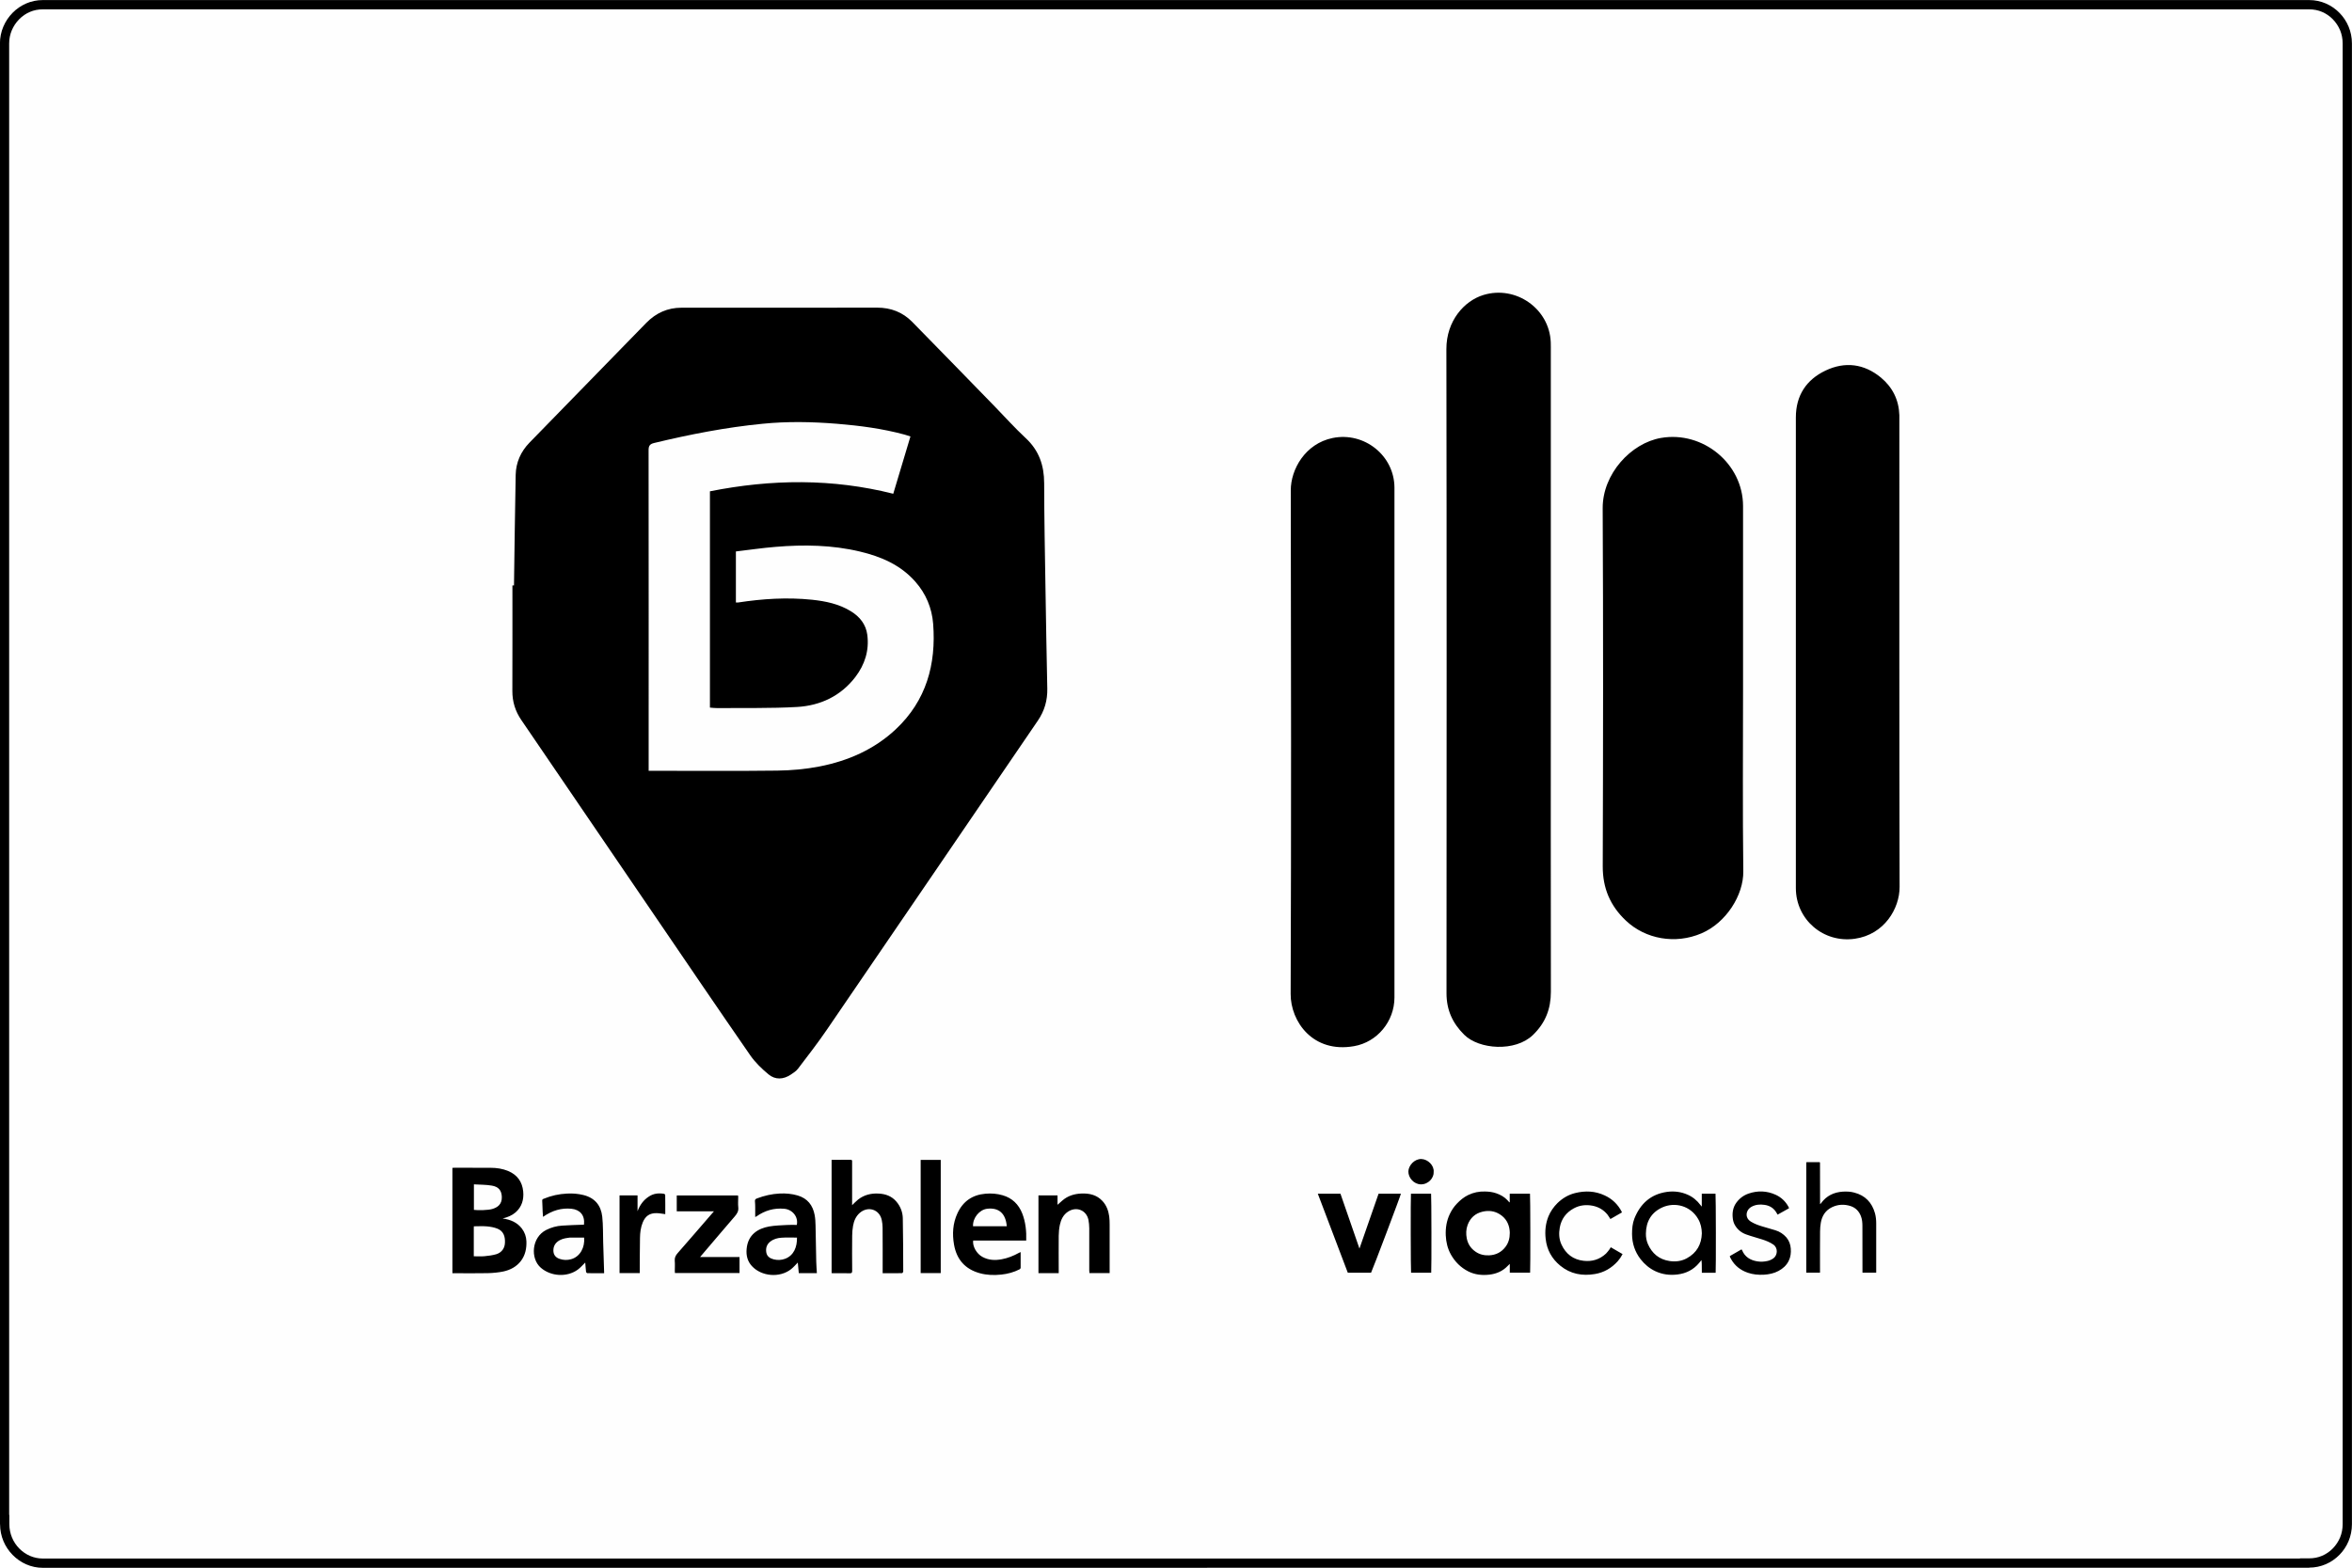
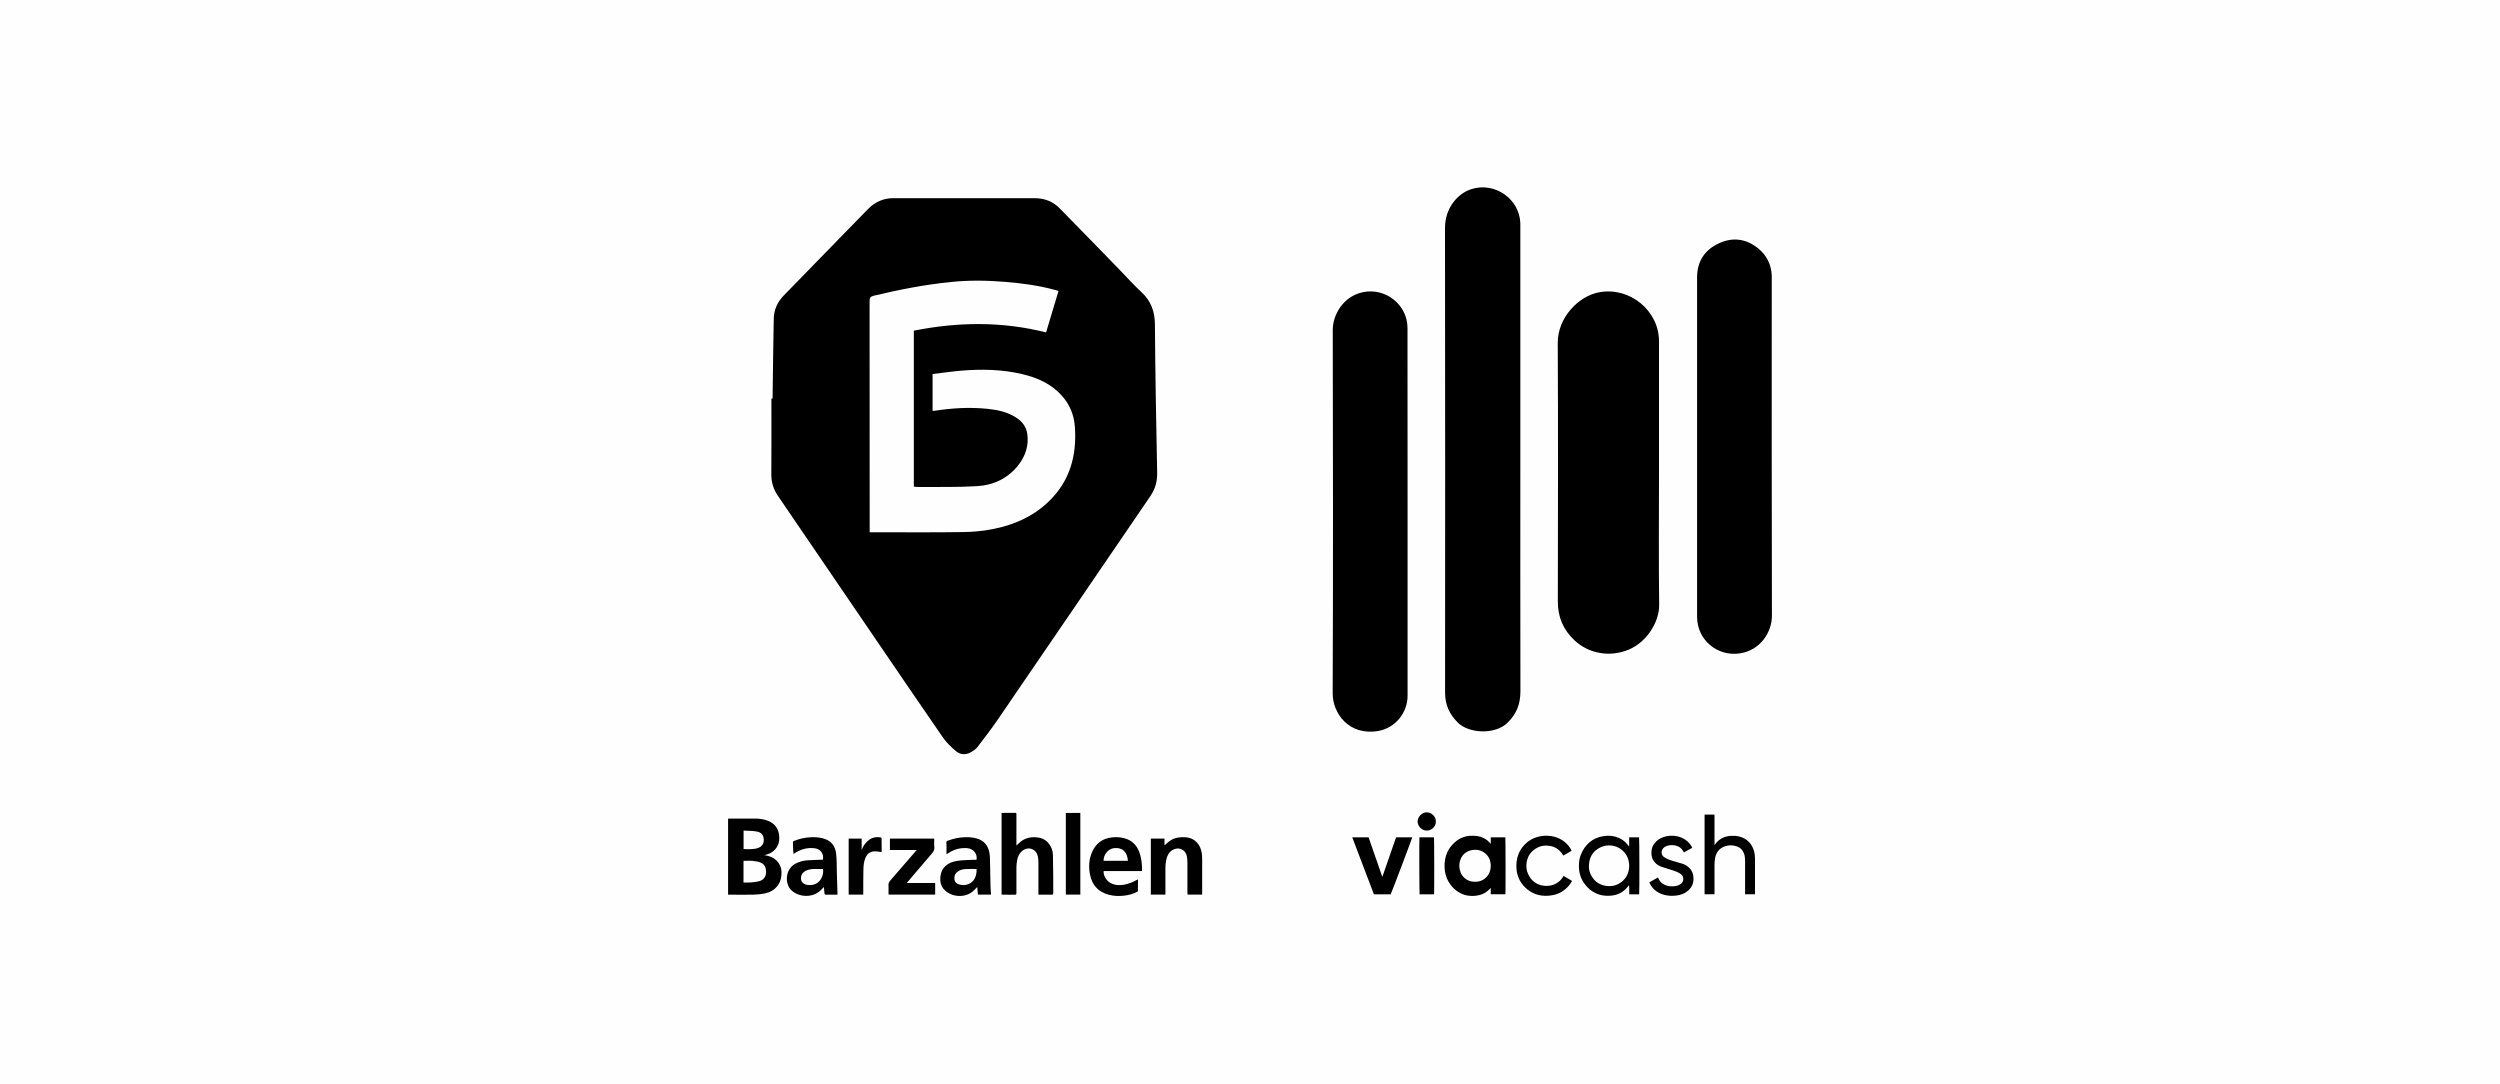
- <svg xmlns="http://www.w3.org/2000/svg" xml:space="preserve" width="375px" height="250px" version="1.1" style="shape-rendering:geometricPrecision; text-rendering:geometricPrecision; image-rendering:optimizeQuality; fill-rule:evenodd; clip-rule:evenodd" viewBox="0 0 375 250">
+ <svg xmlns="http://www.w3.org/2000/svg" xml:space="preserve" width="300px" height="130px" version="1.1" style="shape-rendering:geometricPrecision; text-rendering:geometricPrecision; image-rendering:optimizeQuality; fill-rule:evenodd; clip-rule:evenodd" viewBox="0 0 300 130">
  <defs>
    <style type="text/css">
   
-     .fil2 {fill:black}
-     .fil1 {fill:#FEFEFE;fill-rule:nonzero}
-     .fil0 {fill:black;fill-rule:nonzero}
+     .fil0 {fill:#FEFEFE}
+     .fil1 {fill:black}
   
  </style>
  </defs>
  <g id="Layer_x0020_1">
-     <path class="fil0" d="M368.18 0.01l-361.36 0c-1.88,0 -3.58,0.78 -4.81,2.03 -1.25,1.27 -2.02,3 -2.02,4.89l0 236.14 0.02 0c0,1.91 0.77,3.64 2,4.89 1.24,1.27 2.95,2.06 4.81,2.06l361.36 -0.01 0 -0.02c1.88,0 3.58,-0.78 4.81,-2.03 1.24,-1.25 2,-2.98 2,-4.89l0 -236.14c0,-1.91 -0.76,-3.64 -2,-4.89 -1.23,-1.25 -2.93,-2.03 -4.81,-2.03z" />
-     <path class="fil1" d="M368.18 1.49l-361.36 0c-0.73,0 -1.42,0.14 -2.03,0.4 -0.65,0.27 -1.24,0.68 -1.73,1.18 -0.51,0.51 -0.91,1.12 -1.19,1.79 -0.26,0.63 -0.41,1.33 -0.41,2.07l0 234.66 0.03 0 0 1.48c0,0.74 0.15,1.45 0.41,2.09 0.27,0.67 0.67,1.27 1.16,1.77 0.5,0.51 1.09,0.92 1.75,1.2 0.61,0.26 1.3,0.41 2.01,0.41l359.88 0 0 -0.03 1.48 0c0.73,0 1.42,-0.14 2.03,-0.4 0.65,-0.27 1.24,-0.68 1.73,-1.18 0.49,-0.5 0.89,-1.1 1.17,-1.77 0.26,-0.64 0.4,-1.35 0.4,-2.09l0 -236.14c0,-0.75 -0.14,-1.46 -0.4,-2.09 -0.28,-0.67 -0.68,-1.27 -1.17,-1.77 -0.49,-0.5 -1.08,-0.91 -1.73,-1.18 -0.61,-0.26 -1.3,-0.4 -2.03,-0.4z" />
-     <g id="_1771804271808">
-       <path class="fil2" d="M81.95 93.36c0.09,-5.88 0.15,-11.75 0.27,-17.63 0.04,-1.97 0.81,-3.71 2.19,-5.13 4.88,-5.01 9.77,-10.02 14.65,-15.03 1.33,-1.36 2.66,-2.72 3.99,-4.09 1.54,-1.57 3.39,-2.41 5.61,-2.41 10.4,0 20.8,0.01 31.2,-0.01 2.19,0 4.07,0.73 5.58,2.27 4.41,4.48 8.78,9 13.17,13.5 1.63,1.68 3.2,3.43 4.91,5.02 2.14,1.98 2.96,4.37 2.96,7.22 0.01,5.58 0.12,11.16 0.21,16.73 0.08,5.33 0.18,10.67 0.29,16 0.04,1.89 -0.45,3.58 -1.52,5.14 -11.21,16.42 -22.4,32.86 -33.63,49.27 -1.45,2.13 -3.04,4.17 -4.6,6.22 -0.29,0.38 -0.73,0.66 -1.13,0.93 -1.19,0.8 -2.48,0.87 -3.57,-0.03 -1.07,-0.89 -2.12,-1.9 -2.91,-3.04 -5.01,-7.23 -9.94,-14.5 -14.89,-21.76 -7.2,-10.56 -14.4,-21.13 -21.6,-31.69 -0.97,-1.41 -1.45,-2.94 -1.44,-4.67 0.02,-5.6 0.01,-11.21 0.01,-16.81 0.08,0 0.17,0 0.25,0zm21.47 29.56l0 0c0.4,0 0.7,0 0.99,0 6.51,0 13.02,0.05 19.52,-0.03 2.25,-0.03 4.52,-0.23 6.72,-0.66 4.56,-0.89 8.73,-2.71 12.16,-5.92 4.88,-4.58 6.47,-10.37 5.97,-16.84 -0.2,-2.52 -1.15,-4.8 -2.85,-6.72 -2.36,-2.67 -5.45,-3.99 -8.81,-4.79 -4.44,-1.06 -8.95,-1.13 -13.47,-0.75 -2.11,0.17 -4.2,0.48 -6.32,0.73 0,2.8 0,5.46 0,8.14 0.14,0 0.24,0.01 0.35,0 3.91,-0.6 7.84,-0.85 11.79,-0.44 2.17,0.23 4.3,0.67 6.2,1.84 1.41,0.87 2.39,2.08 2.61,3.75 0.33,2.51 -0.4,4.76 -1.9,6.73 -2.33,3.04 -5.57,4.56 -9.29,4.78 -4.23,0.24 -8.49,0.14 -12.73,0.18 -0.4,0.01 -0.79,-0.05 -1.17,-0.08 0,-11.57 0,-23.02 0,-34.49 9.79,-1.95 19.52,-2.06 29.23,0.39 0.94,-3.13 1.83,-6.11 2.74,-9.14 -0.36,-0.11 -0.64,-0.21 -0.92,-0.29 -3.53,-0.96 -7.14,-1.43 -10.78,-1.73 -3.96,-0.32 -7.93,-0.4 -11.9,0 -5.82,0.57 -11.56,1.69 -17.25,3.06 -0.72,0.17 -0.91,0.47 -0.9,1.2 0.02,16.72 0.01,33.44 0.01,50.15 0,0.27 0,0.54 0,0.93z" />
-       <path class="fil2" d="M72.13 203.04c0,-5.62 0,-11.19 0,-16.8 0.13,0 0.25,-0.02 0.37,-0.02 1.9,0 3.81,0 5.72,0.01 0.97,0 1.92,0.14 2.82,0.52 1.45,0.61 2.23,1.72 2.38,3.26 0.12,1.29 -0.21,2.44 -1.22,3.33 -0.58,0.5 -1.27,0.78 -2.06,0.97 1.26,0.18 2.31,0.62 3.07,1.61 0.45,0.6 0.69,1.28 0.72,2.02 0.04,1.14 -0.17,2.22 -0.88,3.15 -0.71,0.92 -1.69,1.43 -2.78,1.67 -0.82,0.17 -1.67,0.25 -2.5,0.27 -1.75,0.04 -3.5,0.01 -5.24,0.01 -0.13,0 -0.25,0 -0.4,0zm3.41 -2.7l0 0c0.6,0 1.15,0.04 1.69,-0.01 0.63,-0.06 1.28,-0.14 1.9,-0.32 0.87,-0.27 1.36,-0.97 1.38,-1.86 0.04,-0.97 -0.23,-1.82 -1.19,-2.21 -0.54,-0.22 -1.13,-0.32 -1.71,-0.37 -0.68,-0.06 -1.36,-0.01 -2.06,-0.01 0,0.11 -0.01,0.2 -0.01,0.29 0,1.48 0,2.96 0,4.49zm0.02 -7.4l0 0c0.7,0.1 2.31,0.04 2.89,-0.13 0.89,-0.25 1.6,-0.77 1.56,-1.94 -0.04,-1 -0.48,-1.61 -1.59,-1.8 -0.93,-0.16 -1.89,-0.14 -2.86,-0.2 0,1.42 0,2.74 0,4.07zm57.03 -7.98c1.04,0 2.03,0 3.03,-0.01 0.27,0 0.24,0.17 0.24,0.34 0,1.47 0,2.95 0,4.42 0,0.82 0,1.64 0,2.48 0.34,-0.32 0.62,-0.63 0.96,-0.9 0.96,-0.75 2.08,-1.02 3.29,-0.95 1.1,0.06 2.06,0.41 2.8,1.27 0.65,0.76 1,1.66 1.03,2.62 0.06,2.84 0.06,5.69 0.07,8.53 0,0.09 -0.12,0.27 -0.19,0.27 -1.01,0.02 -2.03,0.01 -3.09,0.01 0,-0.16 0,-0.29 0,-0.42 0,-2.29 0.01,-4.57 -0.01,-6.86 0,-0.39 -0.05,-0.79 -0.13,-1.18 -0.34,-1.71 -2.18,-2.31 -3.51,-1.16 -0.63,0.55 -0.93,1.28 -1.07,2.07 -0.09,0.52 -0.14,1.04 -0.14,1.56 -0.02,1.88 -0.02,3.75 0,5.62 0,0.31 -0.09,0.39 -0.39,0.38 -0.85,-0.02 -1.69,-0.01 -2.54,-0.01 -0.11,0 -0.22,-0.01 -0.35,-0.01 0,-6.03 0,-12.03 0,-18.07zm30.14 14.71c0,0.87 0.01,1.7 0,2.53 -0.01,0.08 -0.09,0.18 -0.17,0.22 -0.92,0.47 -1.89,0.73 -2.92,0.84 -1.16,0.12 -2.3,0.09 -3.42,-0.22 -2.33,-0.64 -3.69,-2.18 -4.11,-4.55 -0.3,-1.71 -0.2,-3.4 0.54,-5 0.88,-1.91 2.38,-2.95 4.48,-3.13 0.93,-0.08 1.84,-0.01 2.73,0.25 1.53,0.44 2.55,1.45 3.13,2.91 0.53,1.37 0.68,2.81 0.63,4.31 -2.83,0 -5.65,0 -8.46,0 -0.13,0.92 0.56,2.12 1.48,2.61 0.97,0.53 1.99,0.57 3.05,0.38 0.99,-0.18 1.91,-0.55 2.79,-1.04 0.07,-0.03 0.14,-0.06 0.25,-0.11zm-7.59 -4.12l0 0c1.79,0 3.58,0 5.38,0 -0.17,-2.03 -1.26,-3.01 -3.13,-2.79 -1.23,0.15 -2.32,1.46 -2.25,2.79zm-58.82 7.49c-0.92,0 -1.8,0.01 -2.68,-0.01 -0.07,0 -0.19,-0.14 -0.2,-0.22 -0.06,-0.5 -0.09,-1 -0.13,-1.47 -0.4,0.38 -0.75,0.81 -1.19,1.13 -1.72,1.25 -4.29,1.09 -5.89,-0.3 -1.71,-1.48 -1.48,-4.85 0.86,-6.03 0.8,-0.4 1.65,-0.64 2.54,-0.69 1.16,-0.08 2.32,-0.11 3.48,-0.15 0.17,-1.5 -0.63,-2.4 -2.01,-2.54 -1.54,-0.15 -3.01,0.24 -4.52,1.29 -0.03,-0.29 -0.05,-0.55 -0.06,-0.82 -0.03,-0.58 -0.03,-1.16 -0.07,-1.74 -0.02,-0.22 0.1,-0.27 0.26,-0.33 1.18,-0.49 2.42,-0.76 3.7,-0.82 0.87,-0.05 1.74,0.02 2.6,0.23 1.87,0.46 2.81,1.69 3.01,3.44 0.15,1.36 0.11,2.74 0.15,4.1 0.05,1.59 0.1,3.17 0.15,4.76 0,0.04 0,0.08 0,0.17zm-3.19 -5.68l0 0c-0.76,0 -1.52,0 -2.28,0 -0.1,0 -0.2,0.02 -0.3,0.04 -0.63,0.08 -1.23,0.24 -1.72,0.66 -0.46,0.4 -0.64,0.93 -0.59,1.53 0.06,0.61 0.44,0.99 1,1.17 0.59,0.2 1.2,0.22 1.81,0.05 1.45,-0.4 2.23,-1.9 2.08,-3.45zm37.11 5.67c-0.97,0 -1.89,0 -2.88,0 -0.06,-0.58 -0.11,-1.16 -0.16,-1.69 -0.34,0.34 -0.68,0.75 -1.09,1.07 -1.79,1.4 -4.7,1.16 -6.23,-0.51 -0.7,-0.76 -0.93,-1.68 -0.84,-2.71 0.2,-2.37 1.89,-3.29 3.58,-3.6 0.93,-0.16 1.88,-0.19 2.82,-0.24 0.53,-0.04 1.07,-0.01 1.6,-0.01 0.28,-1.29 -0.7,-2.48 -2.03,-2.58 -1.61,-0.14 -3.05,0.28 -4.37,1.2 -0.04,0.03 -0.09,0.05 -0.23,0.12 0,-0.54 0.01,-1.03 0,-1.51 0,-0.33 -0.01,-0.67 -0.04,-0.99 -0.03,-0.25 0.07,-0.37 0.3,-0.46 1.18,-0.45 2.4,-0.73 3.67,-0.79 0.96,-0.04 1.9,0.04 2.83,0.31 1.57,0.46 2.43,1.56 2.72,3.13 0.1,0.55 0.13,1.11 0.14,1.66 0.05,1.92 0.07,3.84 0.11,5.75 0.01,0.6 0.07,1.21 0.1,1.85zm-3.17 -5.67l0 0c-0.85,0 -1.67,-0.04 -2.49,0.02 -0.63,0.04 -1.25,0.21 -1.77,0.62 -0.57,0.45 -0.75,1.06 -0.63,1.74 0.11,0.63 0.59,0.94 1.18,1.09 0.61,0.15 1.22,0.13 1.81,-0.09 1.41,-0.53 1.93,-1.89 1.9,-3.38zm41.73 5.67c-1.11,0 -2.15,0 -3.23,0 0,-4.13 0,-8.25 0,-12.4 1,0 2,0 3.04,0 0,0.52 0,1.04 0,1.5 0.24,-0.22 0.51,-0.44 0.76,-0.67 0.89,-0.78 1.95,-1.09 3.1,-1.13 1.26,-0.04 2.4,0.23 3.29,1.18 0.64,0.68 0.96,1.53 1.09,2.45 0.06,0.45 0.07,0.91 0.07,1.36 0.01,2.43 0,4.86 0,7.3 0,0.12 0,0.25 0,0.4 -1.07,0 -2.12,0 -3.22,0 -0.01,-0.14 -0.03,-0.28 -0.03,-0.42 0,-2.24 0.01,-4.48 0,-6.71 -0.01,-0.46 -0.04,-0.92 -0.13,-1.36 -0.33,-1.56 -1.94,-2.19 -3.28,-1.29 -0.75,0.5 -1.1,1.27 -1.28,2.1 -0.12,0.57 -0.17,1.15 -0.18,1.73 -0.02,1.82 0,3.65 0,5.48 0,0.14 0,0.29 0,0.48zm-54.97 -9.86c-2.03,0 -3.96,0 -5.93,0 0,-0.85 0,-1.67 0,-2.53 3.24,0 6.49,0 9.77,0 0.01,0.07 0.03,0.16 0.03,0.24 0,0.55 -0.05,1.11 0.01,1.65 0.07,0.61 -0.19,1.02 -0.56,1.45 -1.55,1.79 -3.08,3.61 -4.62,5.41 -0.29,0.34 -0.58,0.68 -0.91,1.07 2.12,0 4.19,0 6.29,0 0,0.87 0,1.7 0,2.55 -3.42,0 -6.84,0 -10.3,0 0,-0.12 -0.02,-0.24 -0.02,-0.36 0,-0.53 0.04,-1.07 -0.01,-1.61 -0.04,-0.5 0.16,-0.85 0.47,-1.21 1.74,-1.98 3.46,-3.98 5.18,-5.97 0.18,-0.21 0.36,-0.41 0.6,-0.69zm32.96 -8.2c1.07,0 2.12,0 3.2,0 0,6.02 0,12.02 0,18.05 -1.06,0 -2.12,0 -3.2,0 0,-6 0,-12.01 0,-18.05zm-48.01 5.66c0.95,0 1.9,0 2.87,0 0,0.85 0,1.68 0,2.52 0.37,-0.98 0.94,-1.78 1.81,-2.34 0.74,-0.49 1.56,-0.58 2.42,-0.43 0.07,0.01 0.18,0.12 0.18,0.18 0.02,1.03 0.01,2.05 0.01,3.06 -0.48,-0.06 -0.92,-0.15 -1.37,-0.16 -1.12,-0.02 -1.8,0.45 -2.23,1.5 -0.32,0.79 -0.42,1.62 -0.43,2.46 -0.03,1.72 -0.03,3.45 -0.04,5.17 0,0.13 0,0.27 0,0.43 -1.07,0 -2.13,0 -3.22,0 0,-4.12 0,-8.24 0,-12.39z" />
-       <path class="fil2" d="M243.96 202.95c-1.08,0 -2.14,0 -3.24,0 0,-0.45 0,-0.89 0,-1.4 -0.14,0.14 -0.25,0.23 -0.34,0.33 -0.8,0.84 -1.8,1.26 -2.93,1.39 -1.17,0.13 -2.29,0.01 -3.35,-0.52 -1.2,-0.61 -2.11,-1.52 -2.77,-2.69 -0.53,-0.95 -0.77,-1.97 -0.82,-3.05 -0.05,-1.19 0.13,-2.32 0.64,-3.4 0.29,-0.61 0.66,-1.17 1.13,-1.66 0.53,-0.56 1.11,-1.04 1.81,-1.38 0.85,-0.41 1.74,-0.59 2.68,-0.56 0.61,0.01 1.2,0.08 1.78,0.28 0.68,0.23 1.3,0.58 1.8,1.11 0.1,0.11 0.2,0.22 0.3,0.34 0.02,-0.01 0.04,-0.02 0.06,-0.03 0,-0.44 0,-0.89 0,-1.35 1.1,0 2.16,0 3.23,0 0.06,0.21 0.08,12.04 0.02,12.59zm-3.24 -6.34l0 0c0,-0.08 0,-0.22 -0.02,-0.36 -0.11,-1.11 -0.61,-1.99 -1.55,-2.59 -0.85,-0.55 -1.78,-0.66 -2.75,-0.44 -1.19,0.27 -1.99,1 -2.41,2.14 -0.25,0.69 -0.27,1.41 -0.13,2.13 0.18,0.9 0.65,1.6 1.39,2.11 0.65,0.46 1.39,0.62 2.17,0.59 1.08,-0.05 1.96,-0.49 2.61,-1.35 0.49,-0.64 0.69,-1.38 0.69,-2.23zm32.82 6.36c-0.11,0 -0.2,0 -0.29,0 -0.62,0 -1.25,0 -1.91,0 -0.01,-0.35 -0.01,-0.69 -0.01,-1.03 0,-0.33 0,-0.65 -0.05,-1 -0.12,0.16 -0.24,0.31 -0.37,0.46 -0.9,1.08 -2.06,1.67 -3.45,1.84 -1.22,0.15 -2.4,0.01 -3.53,-0.52 -0.94,-0.44 -1.72,-1.1 -2.36,-1.92 -0.91,-1.18 -1.35,-2.52 -1.36,-4.01 0,-0.85 0.07,-1.69 0.38,-2.48 0.94,-2.34 2.58,-3.85 5.13,-4.23 1.15,-0.17 2.28,-0.04 3.36,0.44 0.83,0.36 1.5,0.93 2.04,1.65 0.05,0.07 0.11,0.13 0.21,0.25 0,-0.72 0,-1.38 0,-2.06 0.75,0 1.47,0 2.19,0 0.06,0.2 0.08,12.11 0.02,12.61zm-2.2 -6.3l0 0c-0.02,-0.81 -0.18,-1.58 -0.59,-2.28 -1.21,-2.12 -3.71,-2.74 -5.7,-1.85 -1.77,0.8 -2.61,2.26 -2.63,4.18 -0.01,0.56 0.09,1.13 0.31,1.65 0.67,1.53 1.8,2.48 3.48,2.73 0.97,0.14 1.9,0.02 2.75,-0.45 1.56,-0.85 2.33,-2.21 2.38,-3.98zm-52.74 6.29c-1.23,0 -2.45,0 -3.71,0 -1.59,-4.18 -3.18,-8.37 -4.78,-12.6 1.22,0 2.4,0 3.61,0 1,2.89 2,5.78 3.03,8.75 1.03,-2.96 2.04,-5.85 3.05,-8.75 1.19,0 2.38,0 3.56,0 -0.01,0.22 -4.5,12.09 -4.76,12.6zm71.58 -0.01c-0.75,0 -1.46,0 -2.19,0 0,-5.86 0,-11.73 0,-17.6 0.04,-0.01 0.08,-0.02 0.12,-0.02 0.67,0 1.35,0 2.01,0 0.02,0.02 0.03,0.03 0.03,0.03 0.01,0.01 0.02,0.02 0.02,0.03 0,0.03 0.01,0.06 0.01,0.09 0,2.16 0.01,4.33 0.01,6.49 0,0.01 0,0.02 0.02,0.06 0.06,-0.06 0.11,-0.11 0.15,-0.17 0.86,-1.18 2.04,-1.74 3.48,-1.83 0.61,-0.03 1.21,-0.01 1.79,0.15 1.76,0.45 2.84,1.59 3.32,3.32 0.14,0.53 0.19,1.06 0.19,1.61 0,2.49 0,4.97 0,7.46 0,0.12 0,0.24 0,0.38 -0.73,0 -1.44,0 -2.19,0 0,-0.12 0,-0.23 0,-0.35 0,-2.35 0,-4.71 -0.01,-7.07 0,-0.54 -0.04,-1.08 -0.24,-1.59 -0.3,-0.78 -0.83,-1.33 -1.62,-1.6 -1.02,-0.33 -2.03,-0.29 -3,0.18 -1.03,0.5 -1.58,1.37 -1.77,2.47 -0.08,0.46 -0.12,0.94 -0.12,1.41 -0.02,2.05 -0.01,4.1 -0.01,6.16 0,0.12 0,0.24 0,0.39zm-31.59 -9.6c-0.61,0.35 -1.21,0.7 -1.83,1.05 -0.16,-0.24 -0.3,-0.49 -0.47,-0.71 -0.61,-0.75 -1.41,-1.22 -2.36,-1.41 -1.04,-0.2 -2.06,-0.1 -3.01,0.42 -1.22,0.66 -1.98,1.68 -2.23,3.05 -0.17,0.92 -0.13,1.85 0.27,2.72 0.7,1.5 1.86,2.4 3.52,2.59 1.36,0.16 2.57,-0.21 3.58,-1.15 0.21,-0.2 0.37,-0.45 0.55,-0.67 0.07,-0.1 0.13,-0.21 0.21,-0.34 0.63,0.36 1.25,0.72 1.88,1.09 -0.22,0.43 -0.47,0.8 -0.77,1.14 -0.98,1.09 -2.19,1.8 -3.64,2.04 -2.02,0.34 -3.9,0 -5.52,-1.33 -1.35,-1.11 -2.14,-2.53 -2.33,-4.28 -0.14,-1.23 -0.02,-2.43 0.44,-3.58 0.33,-0.8 0.82,-1.5 1.43,-2.11 0.8,-0.78 1.73,-1.34 2.82,-1.61 1.61,-0.4 3.19,-0.34 4.71,0.37 1.2,0.55 2.12,1.43 2.73,2.62 0.01,0.03 0.01,0.06 0.02,0.1zm17.21 6.96c0.63,-0.36 1.24,-0.71 1.86,-1.07 0.03,0.05 0.07,0.08 0.09,0.12 0.45,1.09 1.32,1.61 2.43,1.79 0.54,0.09 1.08,0.06 1.62,-0.06 0.33,-0.07 0.64,-0.21 0.93,-0.41 0.66,-0.45 0.82,-1.63 0.02,-2.2 -0.55,-0.38 -1.15,-0.62 -1.77,-0.82 -0.86,-0.28 -1.74,-0.5 -2.59,-0.81 -0.77,-0.28 -1.38,-0.78 -1.79,-1.5 -0.19,-0.34 -0.29,-0.7 -0.33,-1.09 -0.1,-0.87 0.03,-1.71 0.55,-2.44 0.5,-0.7 1.16,-1.2 1.97,-1.48 1.46,-0.5 2.91,-0.45 4.32,0.19 0.87,0.4 1.55,1.03 2.02,1.88 0.03,0.05 0.06,0.1 0.08,0.16 0.02,0.02 0.02,0.05 0.03,0.11 -0.6,0.33 -1.2,0.67 -1.82,1.02 -0.05,-0.09 -0.1,-0.16 -0.13,-0.22 -0.43,-0.79 -1.09,-1.22 -1.96,-1.34 -0.73,-0.11 -1.43,-0.05 -2.08,0.31 -0.66,0.37 -0.88,1.06 -0.72,1.6 0.11,0.36 0.36,0.6 0.67,0.79 0.55,0.33 1.14,0.55 1.75,0.73 0.7,0.21 1.4,0.41 2.11,0.62 0.69,0.21 1.27,0.59 1.75,1.13 0.44,0.52 0.66,1.13 0.71,1.79 0.05,0.67 -0.02,1.32 -0.32,1.94 -0.36,0.74 -0.93,1.25 -1.64,1.63 -0.73,0.39 -1.52,0.55 -2.34,0.6 -0.88,0.04 -1.73,-0.03 -2.56,-0.32 -1.16,-0.4 -2.08,-1.11 -2.68,-2.21 -0.05,-0.09 -0.1,-0.19 -0.15,-0.29 -0.01,-0.04 -0.01,-0.08 -0.03,-0.15zm-47.61 2.65c-1.08,0 -2.14,0 -3.21,0 -0.06,-0.22 -0.08,-12.08 -0.02,-12.6 1.07,0 2.14,0 3.21,0 0.06,0.22 0.08,12.06 0.02,12.6zm0.39 -16.07c0.07,0.88 -0.79,1.99 -2.03,1.98 -1.12,-0.01 -2.02,-1.05 -2,-2.07 0.03,-0.95 0.97,-2 2.07,-1.97 1.04,0.03 2.06,1.03 1.96,2.06z" />
-       <path class="fil2" d="M247.26 106.79c0,17.12 -0.02,34.24 0.01,51.36 0,2.73 -0.86,4.97 -2.86,6.9 -2.82,2.73 -8.6,2.32 -10.97,-0.05 -1.87,-1.86 -2.81,-3.96 -2.81,-6.59 0.02,-34.24 0.04,-68.49 -0.02,-102.73 -0.01,-4.51 2.85,-7.71 5.91,-8.64 5.15,-1.57 10.52,2.17 10.73,7.54 0.02,0.51 0.01,1.01 0.01,1.52 0,16.9 0,33.79 0,50.69zm30.65 2.86c0,9.77 -0.08,19.54 0.04,29.3 0.05,3.79 -2.73,8.21 -6.67,9.89 -4.17,1.79 -8.94,0.92 -12.05,-2.03 -2.51,-2.37 -3.7,-5.18 -3.69,-8.66 0.06,-19.03 0.09,-38.06 -0.01,-57.09 -0.03,-5.5 4.53,-10.4 9.29,-11.22 6.67,-1.16 13.08,4.08 13.09,10.85 0,9.65 0,19.31 0,28.96zm-55.58 8.86c0,13.53 0.01,27.05 0,40.58 -0.01,3.78 -2.73,7.09 -6.43,7.74 -6.59,1.17 -10.14,-3.95 -10.12,-8.33 0.1,-26.76 0.07,-53.53 0.02,-80.3 -0.01,-3.33 2.29,-7.45 6.67,-8.35 5.03,-1.03 9.85,2.79 9.86,7.92 0.01,13.58 0,27.16 0,40.74zm64 -14.4c0,-12.51 0.01,-25.03 0,-37.54 0,-3.51 1.67,-6.02 4.74,-7.48 3.1,-1.47 6.14,-1.09 8.82,1.12 1.85,1.54 2.86,3.55 2.94,5.99 0.01,0.17 0,0.34 0,0.51 0.01,24.91 -0.03,49.82 0.04,74.72 0.01,3.47 -2.45,7.6 -7.12,8.27 -5,0.73 -9.41,-3.03 -9.42,-8.06 0,-12.51 0,-25.02 0,-37.53z" />
+     <rect class="fil0" width="300" height="130" />
+     <g id="_1808074391168">
+       <path class="fil1" d="M92.71 47.82c0.04,-3.19 0.08,-6.38 0.14,-9.57 0.02,-1.07 0.44,-2.01 1.19,-2.78 2.65,-2.72 5.3,-5.44 7.95,-8.16 0.73,-0.74 1.45,-1.48 2.17,-2.22 0.83,-0.85 1.84,-1.31 3.04,-1.31 5.65,0 11.29,0.01 16.94,0 1.19,0 2.21,0.39 3.03,1.23 2.39,2.43 4.77,4.88 7.15,7.33 0.88,0.91 1.73,1.86 2.66,2.72 1.16,1.07 1.61,2.38 1.61,3.92 0.01,3.03 0.07,6.06 0.11,9.08 0.05,2.9 0.1,5.79 0.16,8.69 0.02,1.02 -0.24,1.94 -0.82,2.79 -6.09,8.91 -12.16,17.84 -18.26,26.74 -0.79,1.16 -1.65,2.27 -2.5,3.38 -0.16,0.21 -0.39,0.36 -0.61,0.51 -0.65,0.43 -1.34,0.47 -1.94,-0.02 -0.58,-0.49 -1.15,-1.03 -1.58,-1.65 -2.71,-3.92 -5.39,-7.87 -8.08,-11.81 -3.91,-5.74 -7.81,-11.47 -11.73,-17.2 -0.52,-0.77 -0.78,-1.6 -0.78,-2.54 0.02,-3.04 0.01,-6.08 0.01,-9.13 0.04,0 0.09,0 0.14,0zm11.65 16.05l0 0c0.22,0 0.38,0 0.54,0 3.53,0 7.06,0.03 10.59,-0.02 1.22,-0.01 2.46,-0.12 3.65,-0.36 2.47,-0.48 4.74,-1.46 6.6,-3.21 2.65,-2.48 3.51,-5.63 3.24,-9.14 -0.11,-1.37 -0.62,-2.61 -1.55,-3.65 -1.28,-1.44 -2.96,-2.17 -4.78,-2.6 -2.41,-0.57 -4.86,-0.61 -7.31,-0.41 -1.14,0.1 -2.28,0.27 -3.43,0.4 0,1.52 0,2.96 0,4.42 0.08,0 0.13,0.01 0.19,0 2.12,-0.33 4.25,-0.46 6.4,-0.24 1.18,0.12 2.33,0.36 3.36,1 0.77,0.47 1.3,1.13 1.42,2.04 0.18,1.36 -0.21,2.58 -1.03,3.65 -1.26,1.65 -3.02,2.48 -5.04,2.59 -2.3,0.14 -4.61,0.08 -6.91,0.1 -0.22,0.01 -0.43,-0.03 -0.64,-0.04 0,-6.28 0,-12.5 0,-18.72 5.32,-1.06 10.6,-1.12 15.87,0.21 0.51,-1.7 0.99,-3.32 1.49,-4.97 -0.2,-0.06 -0.35,-0.11 -0.5,-0.15 -1.92,-0.52 -3.88,-0.78 -5.85,-0.94 -2.15,-0.18 -4.31,-0.22 -6.46,0 -3.17,0.31 -6.28,0.92 -9.37,1.66 -0.39,0.09 -0.49,0.26 -0.49,0.65 0.01,9.08 0.01,18.15 0.01,27.23 0,0.14 0,0.29 0,0.5z" />
+       <path class="fil1" d="M87.37 107.36c0,-3.05 0,-6.07 0,-9.12 0.07,0 0.14,-0.01 0.2,-0.01 1.04,0 2.07,0 3.11,0 0.53,0.01 1.04,0.08 1.53,0.29 0.79,0.33 1.21,0.93 1.29,1.77 0.07,0.7 -0.11,1.33 -0.66,1.81 -0.31,0.27 -0.69,0.42 -1.12,0.52 0.69,0.1 1.26,0.34 1.67,0.88 0.24,0.32 0.37,0.69 0.39,1.09 0.02,0.62 -0.09,1.21 -0.48,1.71 -0.38,0.5 -0.91,0.78 -1.51,0.91 -0.44,0.09 -0.9,0.14 -1.36,0.15 -0.94,0.02 -1.89,0 -2.84,0 -0.07,0 -0.13,0 -0.22,0zm1.85 -1.46l0 0c0.33,0 0.63,0.02 0.92,-0.01 0.35,-0.03 0.7,-0.07 1.03,-0.17 0.48,-0.15 0.74,-0.53 0.76,-1.01 0.01,-0.53 -0.13,-0.99 -0.66,-1.2 -0.28,-0.12 -0.61,-0.17 -0.92,-0.2 -0.37,-0.04 -0.74,-0.01 -1.12,-0.01 0,0.06 -0.01,0.11 -0.01,0.16 0,0.8 0,1.61 0,2.44zm0.01 -4.02l0 0c0.38,0.06 1.26,0.02 1.58,-0.07 0.48,-0.14 0.86,-0.42 0.84,-1.05 -0.02,-0.55 -0.26,-0.88 -0.86,-0.98 -0.51,-0.09 -1.03,-0.08 -1.56,-0.11 0,0.77 0,1.49 0,2.21zm30.96 -4.33c0.57,0 1.11,0 1.65,-0.01 0.15,0 0.13,0.09 0.13,0.19 0,0.8 0,1.6 0,2.4 0,0.44 0,0.89 0,1.34 0.18,-0.17 0.34,-0.34 0.52,-0.48 0.52,-0.41 1.13,-0.56 1.78,-0.52 0.6,0.03 1.13,0.22 1.53,0.69 0.35,0.41 0.54,0.9 0.55,1.42 0.04,1.54 0.04,3.09 0.04,4.63 0,0.05 -0.06,0.15 -0.1,0.15 -0.55,0.01 -1.1,0 -1.68,0 0,-0.08 0,-0.16 0,-0.23 0,-1.24 0.01,-2.48 0,-3.72 0,-0.21 -0.03,-0.43 -0.07,-0.64 -0.19,-0.93 -1.19,-1.26 -1.91,-0.63 -0.34,0.3 -0.51,0.69 -0.58,1.13 -0.05,0.27 -0.08,0.56 -0.08,0.84 -0.01,1.02 -0.01,2.04 0,3.05 0,0.17 -0.05,0.21 -0.21,0.21 -0.46,-0.01 -0.92,-0.01 -1.37,-0.01 -0.06,0 -0.13,0 -0.2,-0.01 0,-3.27 0,-6.52 0,-9.8zm16.37 7.98c0,0.48 0,0.93 -0.01,1.38 0,0.04 -0.05,0.09 -0.09,0.11 -0.5,0.26 -1.03,0.4 -1.58,0.46 -0.63,0.07 -1.25,0.05 -1.86,-0.12 -1.26,-0.35 -2,-1.18 -2.23,-2.47 -0.17,-0.93 -0.11,-1.84 0.29,-2.71 0.48,-1.04 1.29,-1.6 2.44,-1.7 0.5,-0.05 0.99,-0.01 1.48,0.13 0.83,0.24 1.38,0.79 1.69,1.58 0.29,0.75 0.37,1.53 0.35,2.34 -1.54,0 -3.07,0 -4.6,0 -0.07,0.5 0.31,1.15 0.81,1.42 0.52,0.29 1.08,0.31 1.65,0.21 0.54,-0.1 1.04,-0.3 1.52,-0.57 0.04,-0.02 0.07,-0.03 0.14,-0.06zm-4.13 -2.23l0 0c0.97,0 1.95,0 2.92,0 -0.08,-1.11 -0.68,-1.64 -1.69,-1.52 -0.67,0.08 -1.26,0.79 -1.23,1.52zm-31.93 4.06c-0.5,0 -0.97,0.01 -1.45,0 -0.04,0 -0.1,-0.08 -0.11,-0.12 -0.03,-0.27 -0.05,-0.54 -0.07,-0.8 -0.21,0.2 -0.41,0.44 -0.65,0.61 -0.93,0.68 -2.32,0.59 -3.19,-0.16 -0.93,-0.8 -0.81,-2.63 0.46,-3.27 0.44,-0.22 0.9,-0.35 1.38,-0.38 0.63,-0.04 1.26,-0.06 1.89,-0.08 0.1,-0.82 -0.34,-1.3 -1.09,-1.38 -0.84,-0.08 -1.63,0.13 -2.45,0.7 -0.02,-0.15 -0.03,-0.3 -0.04,-0.44 -0.01,-0.32 -0.01,-0.63 -0.03,-0.95 -0.01,-0.12 0.05,-0.14 0.14,-0.18 0.64,-0.26 1.31,-0.41 2,-0.44 0.48,-0.03 0.95,0.01 1.42,0.12 1.01,0.25 1.53,0.92 1.63,1.87 0.08,0.74 0.06,1.48 0.08,2.23 0.03,0.86 0.06,1.72 0.08,2.58 0,0.02 0,0.04 0,0.09zm-1.73 -3.08l0 0c-0.41,0 -0.82,0 -1.23,0 -0.06,0 -0.11,0.01 -0.17,0.02 -0.34,0.05 -0.66,0.13 -0.93,0.36 -0.25,0.22 -0.35,0.51 -0.32,0.83 0.03,0.33 0.24,0.54 0.54,0.64 0.32,0.1 0.65,0.11 0.99,0.02 0.78,-0.21 1.21,-1.03 1.12,-1.87zm20.15 3.07c-0.53,0 -1.03,0 -1.57,0 -0.03,-0.31 -0.06,-0.62 -0.08,-0.91 -0.19,0.18 -0.37,0.4 -0.6,0.58 -0.97,0.76 -2.54,0.63 -3.38,-0.28 -0.37,-0.41 -0.5,-0.91 -0.45,-1.47 0.11,-1.28 1.02,-1.79 1.94,-1.95 0.5,-0.09 1.02,-0.1 1.53,-0.13 0.29,-0.02 0.58,-0.01 0.87,-0.01 0.15,-0.7 -0.38,-1.34 -1.1,-1.4 -0.88,-0.07 -1.66,0.16 -2.37,0.66 -0.02,0.01 -0.05,0.02 -0.13,0.06 0,-0.3 0.01,-0.56 0,-0.82 0,-0.18 0,-0.36 -0.02,-0.54 -0.01,-0.14 0.04,-0.2 0.16,-0.25 0.64,-0.24 1.31,-0.4 1.99,-0.42 0.52,-0.03 1.04,0.01 1.54,0.16 0.85,0.25 1.32,0.85 1.48,1.7 0.05,0.3 0.07,0.6 0.07,0.9 0.03,1.04 0.04,2.08 0.06,3.12 0.01,0.33 0.04,0.66 0.06,1zm-1.73 -3.07l0 0c-0.45,0 -0.9,-0.02 -1.34,0.01 -0.35,0.02 -0.69,0.11 -0.97,0.34 -0.31,0.24 -0.4,0.57 -0.34,0.94 0.06,0.34 0.32,0.51 0.64,0.59 0.33,0.08 0.66,0.07 0.99,-0.05 0.76,-0.28 1.05,-1.02 1.02,-1.83zm22.66 3.07c-0.6,0 -1.17,0 -1.75,0 0,-2.23 0,-4.47 0,-6.72 0.54,0 1.08,0 1.64,0 0,0.28 0,0.56 0,0.81 0.14,-0.12 0.28,-0.24 0.42,-0.36 0.48,-0.43 1.05,-0.6 1.68,-0.62 0.68,-0.02 1.31,0.12 1.79,0.64 0.35,0.37 0.52,0.83 0.59,1.33 0.03,0.25 0.04,0.49 0.04,0.74 0,1.32 0,2.64 0,3.96 0,0.07 0,0.14 0,0.22 -0.58,0 -1.16,0 -1.75,0 -0.01,-0.07 -0.02,-0.15 -0.02,-0.23 0,-1.21 0.01,-2.43 0,-3.64 0,-0.25 -0.02,-0.5 -0.07,-0.74 -0.18,-0.85 -1.05,-1.18 -1.78,-0.7 -0.41,0.28 -0.6,0.69 -0.69,1.14 -0.07,0.31 -0.1,0.63 -0.1,0.94 -0.01,0.99 0,1.98 0,2.97 0,0.08 0,0.16 0,0.26zm-29.84 -5.35c-1.1,0 -2.15,0 -3.22,0 0,-0.46 0,-0.91 0,-1.37 1.76,0 3.52,0 5.31,0 0,0.04 0.01,0.09 0.01,0.13 0,0.3 -0.03,0.6 0.01,0.89 0.04,0.34 -0.11,0.56 -0.31,0.79 -0.84,0.98 -1.67,1.96 -2.51,2.94 -0.15,0.18 -0.31,0.37 -0.49,0.58 1.15,0 2.27,0 3.41,0 0,0.48 0,0.92 0,1.39 -1.85,0 -3.71,0 -5.58,0 -0.01,-0.07 -0.02,-0.13 -0.02,-0.2 0,-0.29 0.02,-0.58 0,-0.87 -0.03,-0.28 0.08,-0.46 0.25,-0.66 0.95,-1.08 1.88,-2.16 2.81,-3.24 0.1,-0.11 0.2,-0.23 0.33,-0.38zm17.89 -4.45c0.58,0 1.15,0 1.74,0 0,3.27 0,6.53 0,9.8 -0.58,0 -1.15,0 -1.74,0 0,-3.26 0,-6.52 0,-9.8zm-26.06 3.08c0.52,0 1.03,0 1.56,0 0,0.46 0,0.91 0,1.36 0.2,-0.53 0.51,-0.96 0.98,-1.27 0.4,-0.26 0.85,-0.31 1.31,-0.23 0.04,0 0.1,0.06 0.1,0.1 0.01,0.56 0.01,1.11 0.01,1.66 -0.26,-0.03 -0.5,-0.08 -0.74,-0.09 -0.61,-0.01 -0.98,0.25 -1.22,0.81 -0.17,0.43 -0.22,0.88 -0.23,1.34 -0.02,0.94 -0.02,1.87 -0.02,2.81 0,0.07 0,0.14 0,0.23 -0.58,0 -1.16,0 -1.75,0 0,-2.24 0,-4.47 0,-6.72z" />
+       <path class="fil1" d="M180.65 107.31c-0.59,0 -1.17,0 -1.76,0 0,-0.24 0,-0.48 0,-0.76 -0.08,0.08 -0.13,0.13 -0.18,0.18 -0.44,0.46 -0.98,0.68 -1.6,0.76 -0.63,0.07 -1.24,0 -1.81,-0.29 -0.66,-0.32 -1.15,-0.82 -1.51,-1.46 -0.29,-0.51 -0.42,-1.07 -0.44,-1.65 -0.03,-0.65 0.07,-1.26 0.34,-1.85 0.16,-0.33 0.36,-0.63 0.62,-0.9 0.28,-0.3 0.6,-0.57 0.98,-0.75 0.46,-0.22 0.94,-0.32 1.46,-0.3 0.33,0 0.65,0.04 0.96,0.15 0.37,0.13 0.71,0.31 0.98,0.6 0.05,0.06 0.11,0.12 0.16,0.19 0.01,-0.01 0.02,-0.01 0.04,-0.02 0,-0.24 0,-0.48 0,-0.73 0.59,0 1.17,0 1.75,0 0.03,0.11 0.04,6.53 0.01,6.83zm-1.76 -3.44l0 0c0,-0.04 0,-0.12 -0.01,-0.2 -0.06,-0.6 -0.33,-1.07 -0.84,-1.4 -0.46,-0.3 -0.97,-0.36 -1.5,-0.24 -0.64,0.15 -1.08,0.54 -1.3,1.16 -0.14,0.38 -0.15,0.77 -0.07,1.16 0.09,0.48 0.35,0.87 0.75,1.15 0.35,0.24 0.75,0.33 1.18,0.31 0.58,-0.02 1.06,-0.26 1.42,-0.73 0.26,-0.34 0.37,-0.75 0.37,-1.21zm17.81 3.45c-0.05,0 -0.1,0 -0.15,0 -0.34,0 -0.68,0 -1.04,0 -0.01,-0.19 0,-0.37 0,-0.55 0,-0.18 0,-0.36 -0.03,-0.55 -0.07,0.09 -0.13,0.17 -0.2,0.25 -0.49,0.59 -1.12,0.91 -1.87,1 -0.67,0.08 -1.31,0 -1.92,-0.28 -0.51,-0.24 -0.93,-0.6 -1.28,-1.05 -0.5,-0.63 -0.73,-1.36 -0.74,-2.17 0,-0.46 0.04,-0.92 0.21,-1.35 0.5,-1.27 1.4,-2.09 2.78,-2.29 0.63,-0.1 1.24,-0.03 1.83,0.23 0.45,0.2 0.81,0.51 1.1,0.9 0.03,0.04 0.06,0.07 0.11,0.14 0,-0.4 0,-0.75 0,-1.12 0.41,0 0.8,0 1.19,0 0.04,0.11 0.05,6.57 0.01,6.84zm-1.19 -3.41l0 0c-0.01,-0.45 -0.1,-0.86 -0.32,-1.25 -0.66,-1.14 -2.02,-1.48 -3.09,-1 -0.96,0.44 -1.42,1.23 -1.43,2.27 -0.01,0.31 0.05,0.61 0.17,0.9 0.36,0.83 0.98,1.34 1.89,1.48 0.52,0.07 1.03,0.01 1.49,-0.24 0.85,-0.47 1.26,-1.21 1.29,-2.16zm-28.63 3.41c-0.67,0 -1.33,0 -2.01,0 -0.86,-2.27 -1.73,-4.55 -2.6,-6.84 0.66,0 1.31,0 1.96,0 0.55,1.57 1.09,3.14 1.65,4.75 0.56,-1.61 1.1,-3.18 1.65,-4.75 0.65,0 1.29,0 1.94,0 -0.01,0.12 -2.45,6.56 -2.59,6.84zm38.86 -0.01c-0.41,0 -0.79,0 -1.19,0 0,-3.18 0,-6.36 0,-9.55 0.02,-0.01 0.04,-0.01 0.06,-0.01 0.37,0 0.74,0 1.1,0 0.01,0.01 0.01,0.01 0.01,0.02 0.01,0 0.01,0.01 0.01,0.01 0.01,0.02 0.01,0.03 0.01,0.05 0,1.17 0,2.35 0,3.52 0,0.01 0.01,0.01 0.01,0.04 0.03,-0.04 0.06,-0.07 0.09,-0.1 0.46,-0.64 1.1,-0.94 1.88,-0.99 0.33,-0.02 0.66,0 0.98,0.08 0.95,0.24 1.54,0.86 1.8,1.8 0.07,0.29 0.1,0.58 0.1,0.88 0,1.35 0,2.7 0,4.05 0,0.06 0,0.13 0,0.2 -0.39,0 -0.78,0 -1.19,0 0,-0.06 0,-0.12 0,-0.19 0,-1.27 0,-2.55 0,-3.83 0,-0.3 -0.03,-0.59 -0.13,-0.87 -0.16,-0.42 -0.45,-0.72 -0.88,-0.86 -0.55,-0.18 -1.1,-0.16 -1.63,0.09 -0.56,0.27 -0.86,0.74 -0.96,1.34 -0.04,0.25 -0.07,0.51 -0.07,0.77 -0.01,1.11 0,2.22 0,3.34 0,0.06 0,0.13 0,0.21zm-17.15 -5.21c-0.33,0.19 -0.66,0.38 -0.99,0.57 -0.09,-0.13 -0.16,-0.26 -0.26,-0.38 -0.33,-0.41 -0.76,-0.67 -1.28,-0.77 -0.57,-0.11 -1.12,-0.05 -1.63,0.23 -0.66,0.36 -1.08,0.91 -1.22,1.65 -0.09,0.51 -0.06,1.01 0.16,1.48 0.37,0.81 1,1.3 1.9,1.41 0.74,0.08 1.4,-0.11 1.95,-0.63 0.11,-0.1 0.2,-0.24 0.29,-0.36 0.04,-0.06 0.07,-0.11 0.12,-0.19 0.34,0.2 0.68,0.4 1.02,0.6 -0.12,0.23 -0.26,0.43 -0.42,0.61 -0.53,0.6 -1.19,0.98 -1.97,1.11 -1.1,0.19 -2.12,0 -3,-0.72 -0.73,-0.6 -1.16,-1.38 -1.27,-2.32 -0.07,-0.67 -0.01,-1.32 0.25,-1.95 0.17,-0.43 0.44,-0.81 0.77,-1.14 0.43,-0.43 0.94,-0.73 1.53,-0.88 0.87,-0.22 1.73,-0.18 2.56,0.2 0.65,0.31 1.15,0.78 1.48,1.43 0,0.01 0.01,0.03 0.01,0.05zm9.34 3.78c0.34,-0.2 0.67,-0.39 1.01,-0.58 0.02,0.02 0.04,0.04 0.05,0.06 0.24,0.6 0.72,0.88 1.32,0.98 0.29,0.04 0.59,0.03 0.88,-0.04 0.18,-0.04 0.35,-0.11 0.5,-0.22 0.36,-0.25 0.45,-0.89 0.01,-1.19 -0.29,-0.21 -0.62,-0.34 -0.96,-0.45 -0.46,-0.15 -0.94,-0.27 -1.4,-0.44 -0.42,-0.15 -0.75,-0.42 -0.97,-0.81 -0.11,-0.19 -0.16,-0.38 -0.19,-0.59 -0.04,-0.48 0.02,-0.93 0.31,-1.33 0.27,-0.38 0.63,-0.65 1.07,-0.8 0.79,-0.27 1.58,-0.25 2.34,0.1 0.47,0.22 0.84,0.56 1.1,1.02 0.01,0.03 0.03,0.06 0.04,0.09 0.01,0.01 0.01,0.03 0.02,0.06 -0.33,0.18 -0.66,0.36 -0.99,0.55 -0.03,-0.05 -0.05,-0.08 -0.07,-0.12 -0.23,-0.42 -0.59,-0.66 -1.07,-0.73 -0.39,-0.05 -0.77,-0.03 -1.12,0.17 -0.36,0.21 -0.48,0.58 -0.39,0.87 0.05,0.2 0.19,0.33 0.36,0.43 0.29,0.18 0.62,0.3 0.95,0.4 0.38,0.11 0.76,0.22 1.14,0.33 0.38,0.12 0.69,0.32 0.95,0.62 0.24,0.28 0.36,0.61 0.39,0.97 0.03,0.36 -0.01,0.72 -0.17,1.05 -0.2,0.4 -0.51,0.68 -0.89,0.89 -0.4,0.21 -0.83,0.3 -1.28,0.32 -0.47,0.03 -0.93,-0.02 -1.38,-0.17 -0.63,-0.22 -1.13,-0.61 -1.46,-1.2 -0.03,-0.05 -0.06,-0.11 -0.08,-0.16 -0.01,-0.02 -0.01,-0.04 -0.02,-0.08zm-25.84 1.44c-0.59,0 -1.17,0 -1.74,0 -0.03,-0.12 -0.05,-6.56 -0.02,-6.84 0.58,0 1.17,0 1.75,0 0.03,0.12 0.04,6.54 0.01,6.84zm0.21 -8.73c0.04,0.48 -0.43,1.09 -1.1,1.08 -0.61,0 -1.1,-0.57 -1.09,-1.12 0.02,-0.52 0.53,-1.09 1.12,-1.07 0.57,0.01 1.12,0.56 1.07,1.11z" />
+       <path class="fil1" d="M182.44 55.11c0,9.3 -0.01,18.59 0.01,27.88 0,1.49 -0.47,2.7 -1.56,3.75 -1.53,1.48 -4.67,1.26 -5.95,-0.03 -1.02,-1.01 -1.53,-2.15 -1.53,-3.58 0.01,-18.58 0.02,-37.17 -0.01,-55.76 0,-2.45 1.55,-4.18 3.21,-4.69 2.8,-0.85 5.71,1.18 5.83,4.09 0.01,0.28 0,0.55 0,0.83 0,9.17 0,18.34 0,27.51zm16.64 1.56c0,5.3 -0.05,10.6 0.02,15.9 0.03,2.06 -1.48,4.46 -3.62,5.37 -2.27,0.97 -4.85,0.5 -6.54,-1.1 -1.37,-1.29 -2.01,-2.81 -2,-4.7 0.02,-10.33 0.04,-20.66 -0.01,-30.99 -0.02,-2.99 2.46,-5.65 5.04,-6.09 3.62,-0.63 7.1,2.21 7.11,5.88 0,5.25 0,10.49 0,15.73zm-30.17 4.81c0,7.34 0,14.68 0,22.02 -0.01,2.06 -1.49,3.85 -3.49,4.21 -3.58,0.63 -5.51,-2.15 -5.5,-4.52 0.06,-14.53 0.04,-29.07 0.01,-43.6 0,-1.8 1.25,-4.04 3.63,-4.53 2.72,-0.56 5.34,1.51 5.34,4.3 0.01,7.37 0.01,14.74 0.01,22.12zm34.74 -7.82c0,-6.79 0,-13.59 0,-20.38 0,-1.9 0.9,-3.27 2.57,-4.06 1.69,-0.8 3.33,-0.59 4.79,0.61 1,0.83 1.55,1.93 1.6,3.25 0,0.09 0,0.19 0,0.28 0,13.52 -0.02,27.04 0.02,40.56 0,1.88 -1.34,4.12 -3.87,4.49 -2.71,0.39 -5.11,-1.65 -5.11,-4.38 0,-6.79 0,-13.58 0,-20.37z" />
    </g>
  </g>
</svg>
